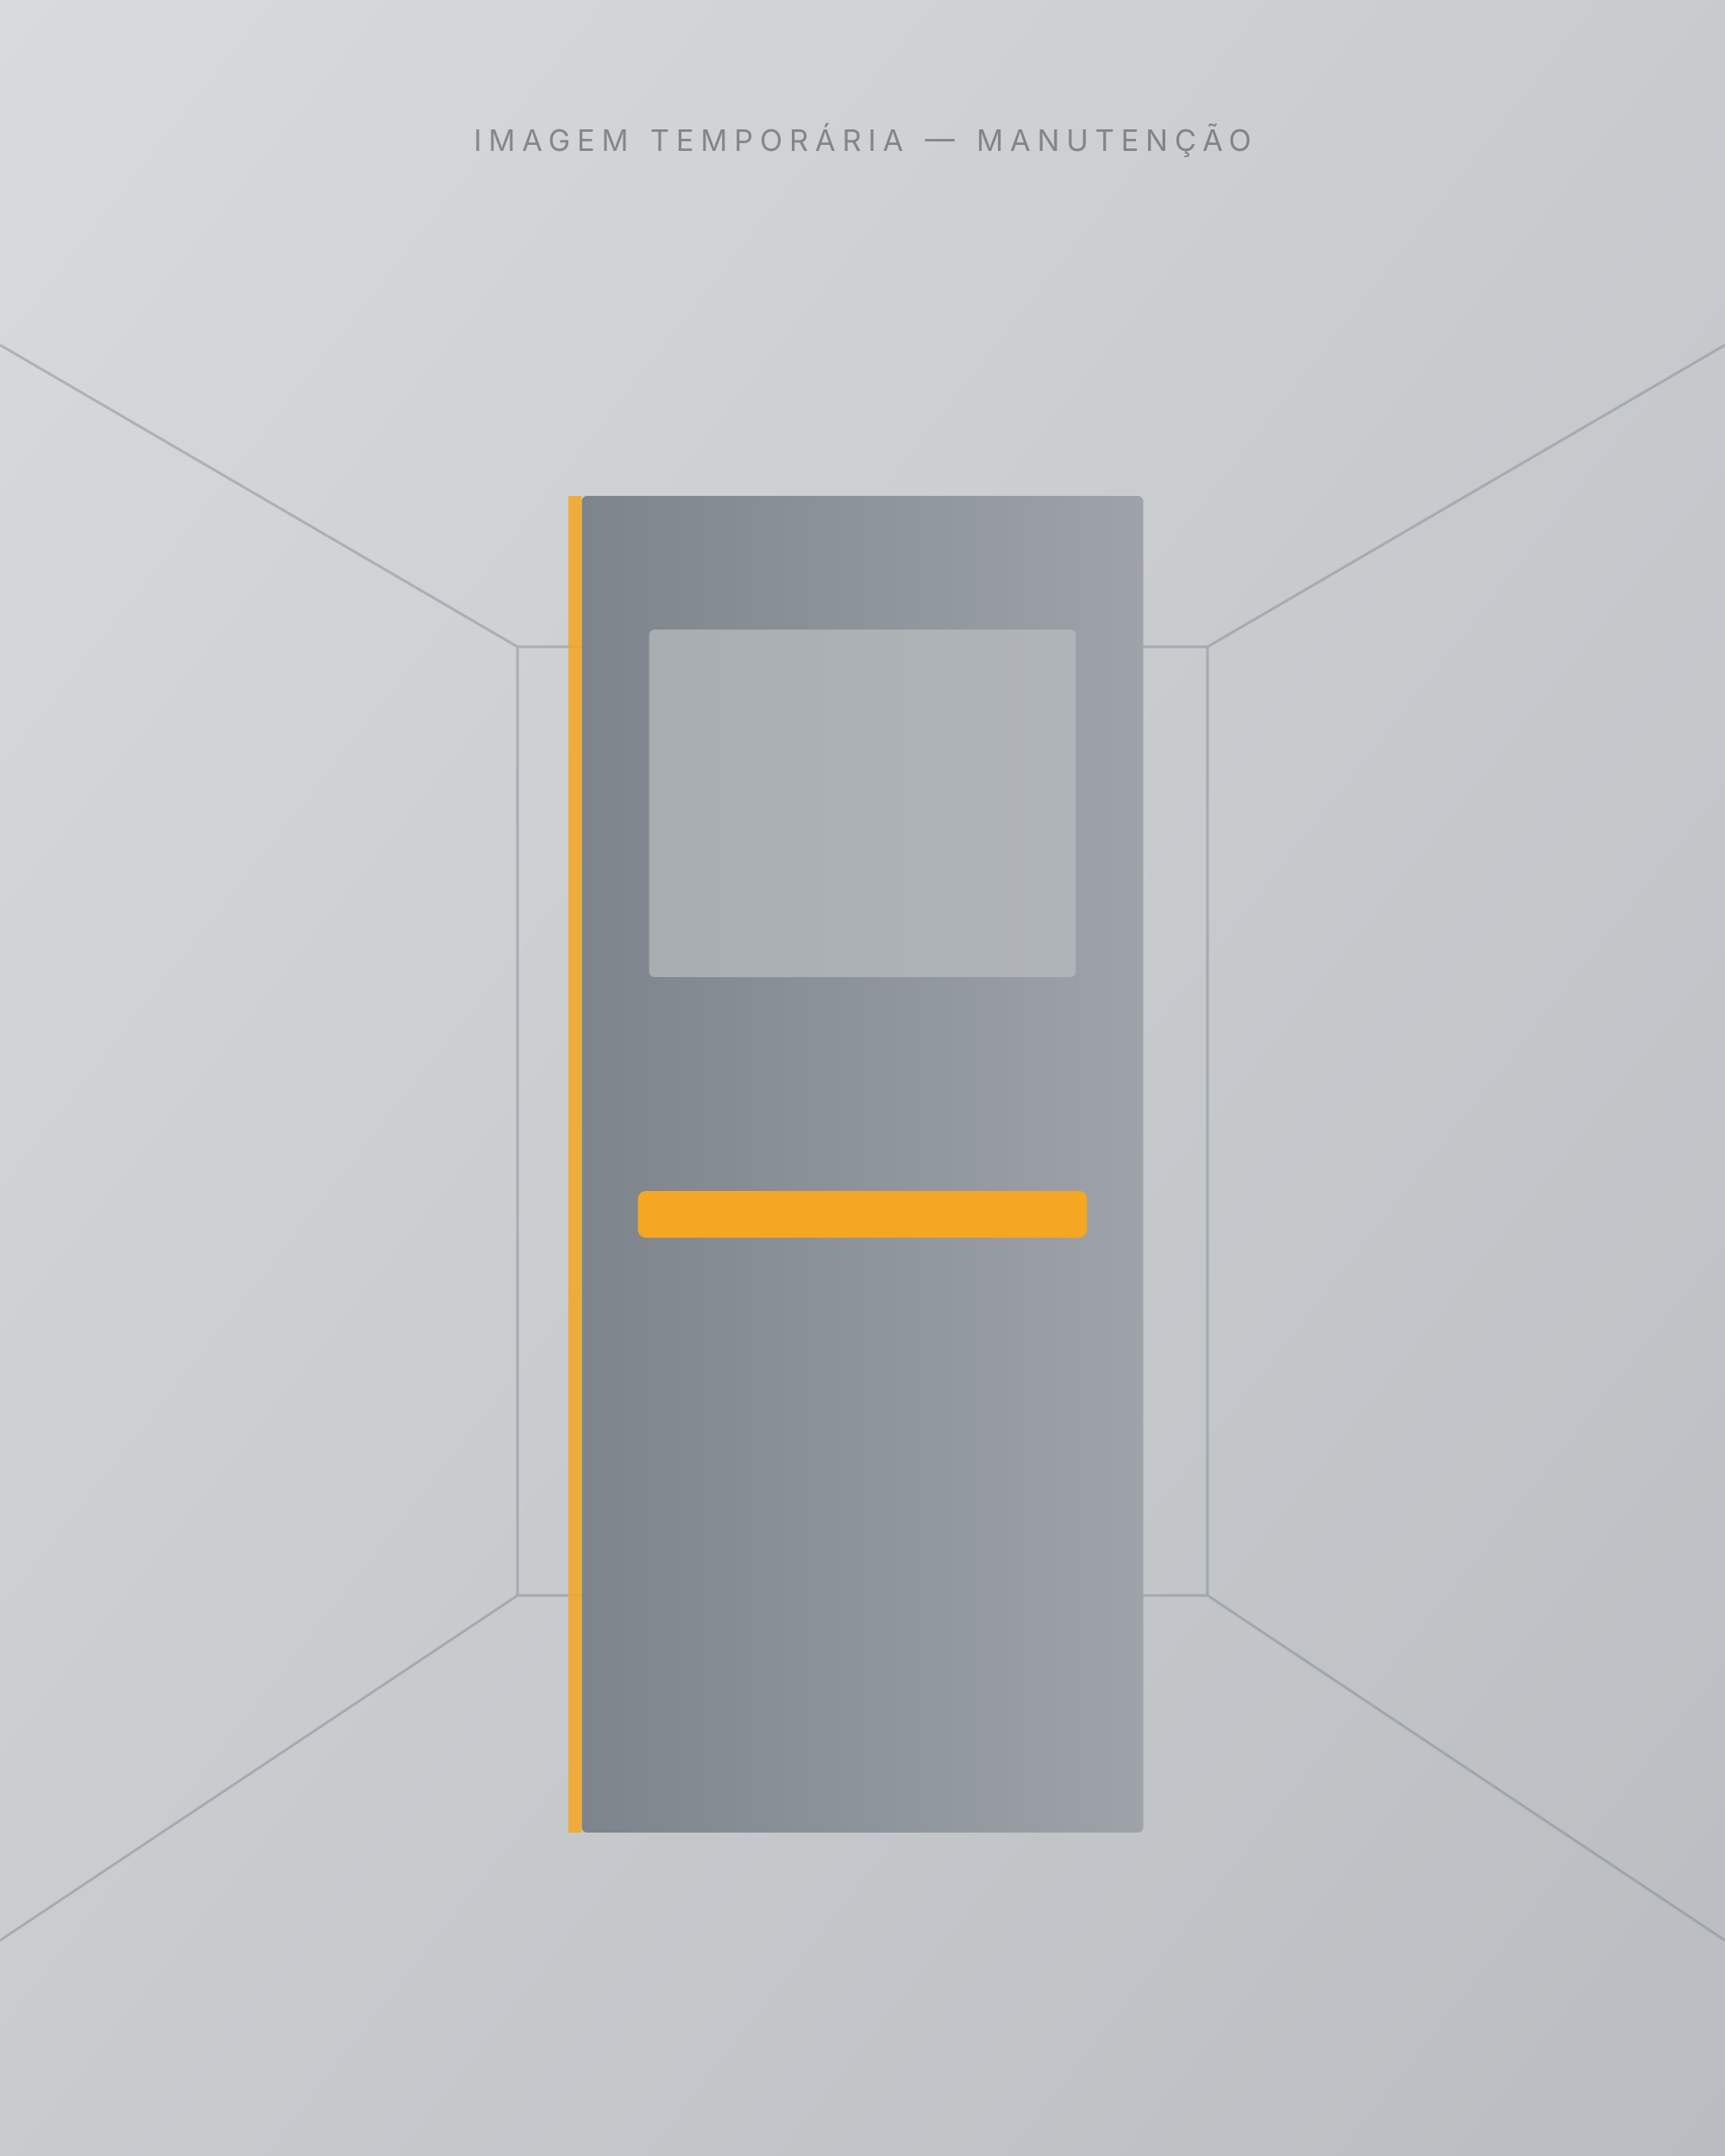
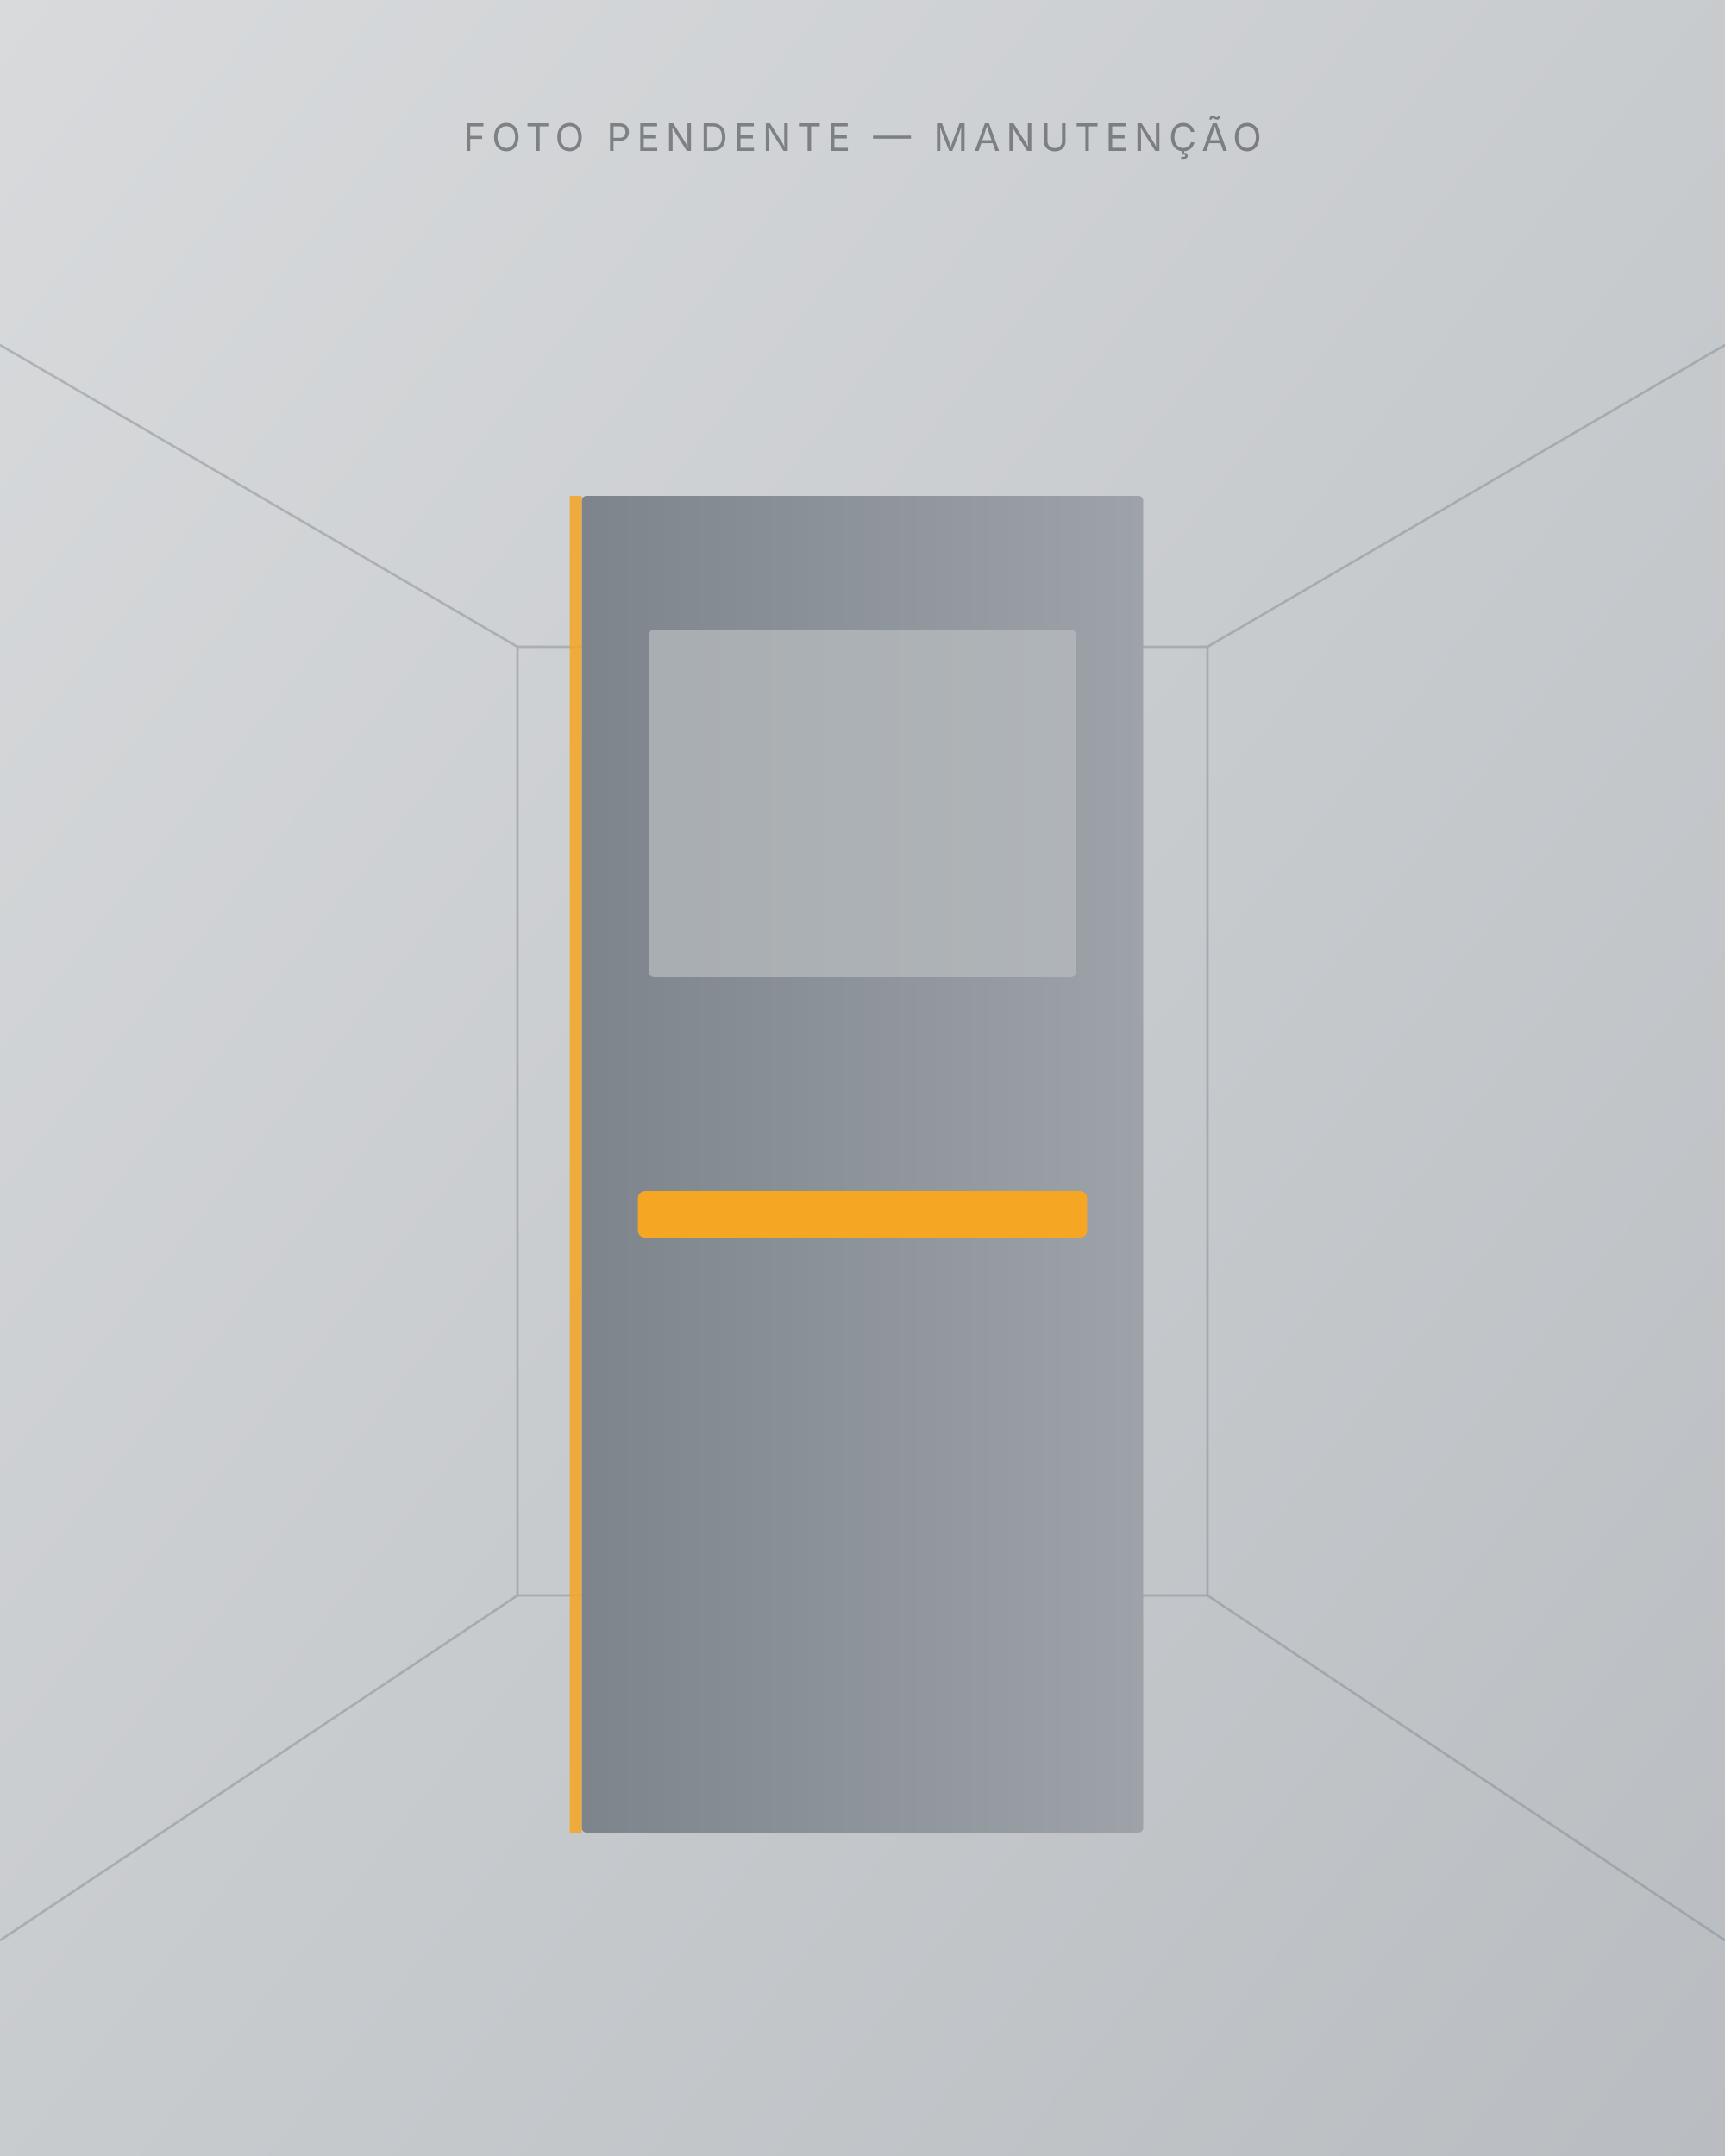
- <svg xmlns="http://www.w3.org/2000/svg" viewBox="0 0 640 800" width="640" height="800" role="img" aria-label="Manutenção">
+ <svg xmlns="http://www.w3.org/2000/svg" viewBox="0 0 720 900" width="720" height="900" role="img" aria-label="Manutenção">
  <defs>
    <linearGradient id="bg" x1="0" y1="0" x2="1" y2="1">
      <stop offset="0%" stop-color="#D8DADC" />
      <stop offset="100%" stop-color="#B9BDC1" />
    </linearGradient>
    <linearGradient id="dr" x1="0" y1="0" x2="1" y2="0">
      <stop offset="0%" stop-color="#7D848B" />
      <stop offset="100%" stop-color="#9DA3A9" />
    </linearGradient>
  </defs>
-   <rect width="640" height="800" fill="url(#bg)" />
+   <rect width="720" height="900" fill="url(#bg)" />
  <g stroke="#7D848B" stroke-width="1" opacity=".45" fill="none">
-     <path d="M0 128 L192 240 M0 720 L192 592" />
-     <path d="M640 128 L448 240 M640 720 L448 592" />
-     <rect x="192" y="240" width="256" height="352" />
+     <path d="M0 144 L216 270 M0 810 L216 666" />
+     <path d="M720 144 L504 270 M720 810 L504 666" />
+     <rect x="216" y="270" width="288" height="396" />
  </g>
-   <rect x="215.84" y="184" width="208.32" height="496" rx="2" fill="url(#dr)" />
-   <rect x="240.838" y="233.6" width="158.323" height="128.96" rx="2" fill="#B9BDC1" opacity=".7" />
-   <rect x="236.672" y="441.92" width="166.656" height="17.36" rx="3" fill="#F5A623" />
-   <rect x="210.84" y="184" width="5" height="496" fill="#F5A623" opacity=".85" />
-   <text x="320" y="56" text-anchor="middle" font-family="Inter, Arial, sans-serif" font-size="11" letter-spacing="2.5" fill="rgba(26,29,33,.42)">IMAGEM TEMPORÁRIA — MANUTENÇÃO</text>
+   <rect x="242.82" y="207" width="234.36" height="558" rx="2" fill="url(#dr)" />
+   <rect x="270.943" y="262.8" width="178.114" height="145.08" rx="2" fill="#B9BDC1" opacity=".7" />
+   <rect x="266.256" y="497.16" width="187.488" height="19.53" rx="3" fill="#F5A623" />
+   <rect x="237.82" y="207" width="5" height="558" fill="#F5A623" opacity=".85" />
+   <text x="360" y="63" text-anchor="middle" font-family="Inter, Arial, sans-serif" font-size="15.84" letter-spacing="2.5" fill="rgba(26,29,33,.45)">FOTO PENDENTE — MANUTENÇÃO</text>
</svg>
